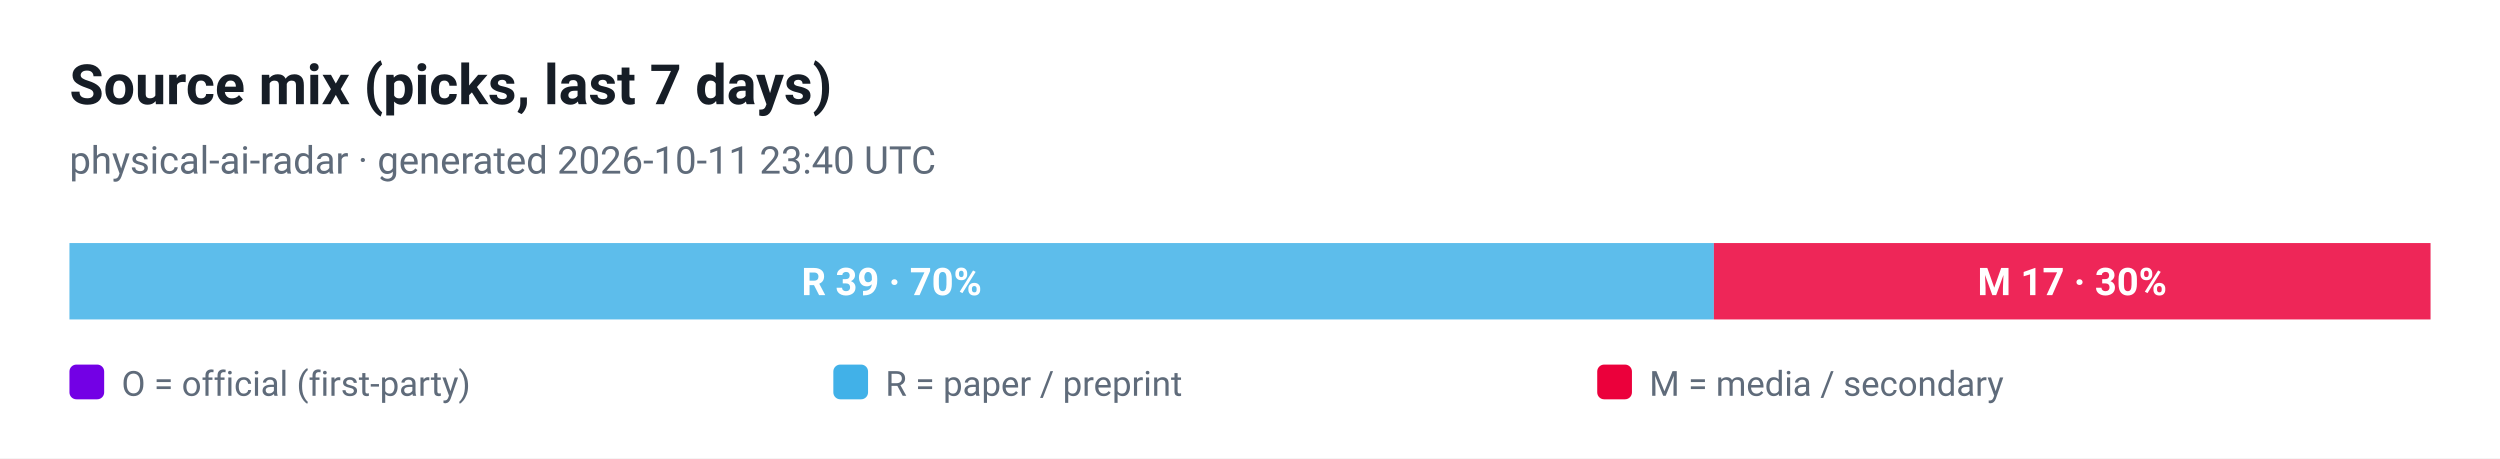
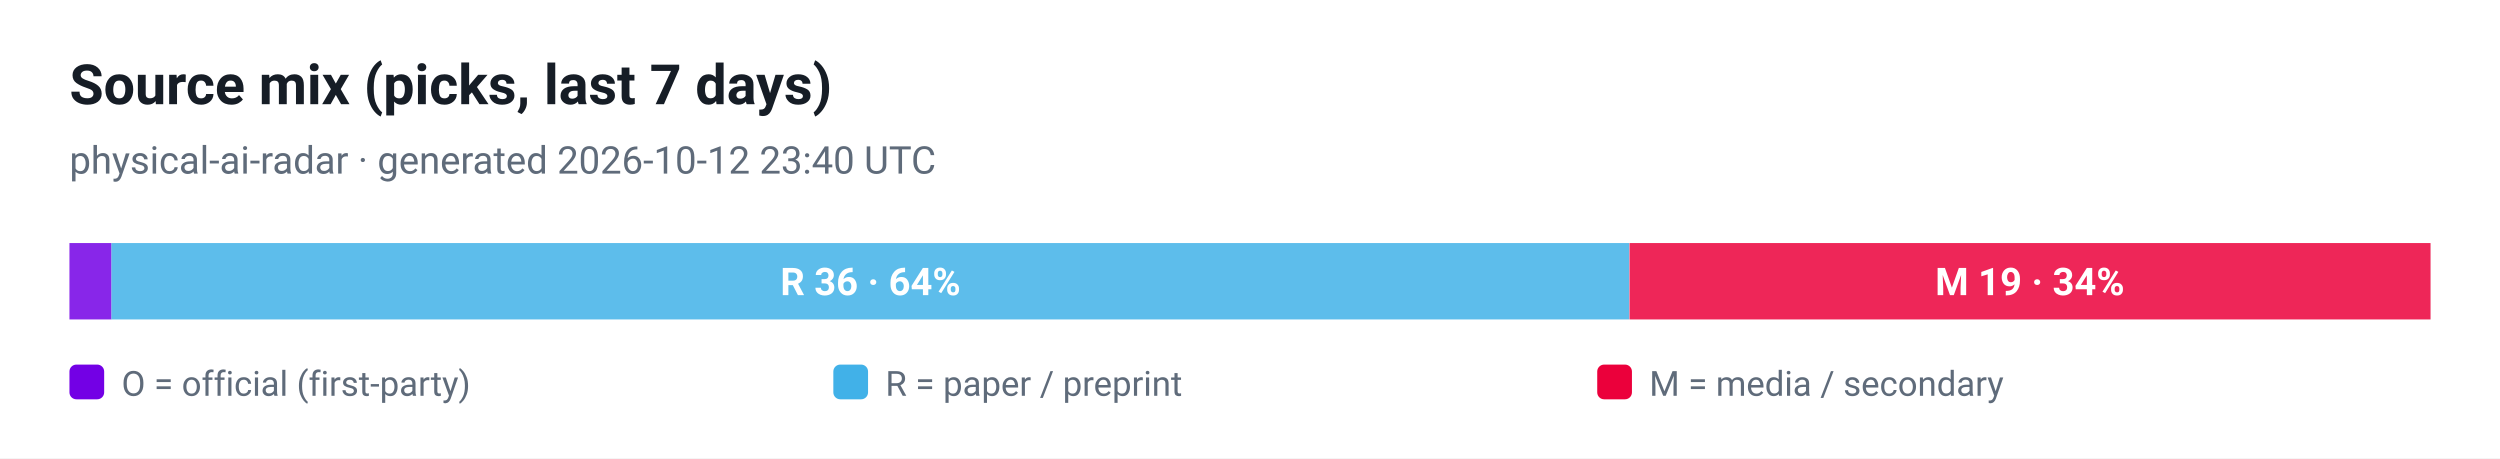
<svg xmlns="http://www.w3.org/2000/svg" viewBox="0 0 720 132" width="720" height="132" role="img" aria-label="Source mix (picks, last 7 days)">
  <style>
  .plate { fill: #ffffff }
  .ink { fill: #161d26 }
  .muted { fill: #5f6b7a }
  .grid { stroke: #e3e9ef }
  @media (prefers-color-scheme: dark) {
    .plate { fill: #0d1117 }
    .ink { fill: #e6edf3 }
    .muted { fill: #8b949e }
    .grid { stroke: #30363d }
  }
</style>
  <rect class="plate" width="720" height="132" />
  <text x="20" y="30" font-family="ui-sans-serif, -apple-system, 'Segoe UI', Roboto, Helvetica, Arial, sans-serif" font-size="16" font-weight="700" class="ink">Source mix (picks, last 7 days)</text>
-   <text x="20" y="50" font-family="ui-sans-serif, -apple-system, 'Segoe UI', Roboto, Helvetica, Arial, sans-serif" font-size="11" class="muted">physical-ai-radar · generated 2026-10-11 23:40 UTC</text>
-   <rect x="20.0" y="70" width="473.6" height="22" fill="#41b1e8" fill-opacity="0.85" />
-   <text x="256.8" y="85" text-anchor="middle" font-family="ui-sans-serif, -apple-system, 'Segoe UI', Roboto, Helvetica, Arial, sans-serif" font-size="11" font-weight="700" fill="#ffffff">R 39 · 70%</text>
-   <rect x="493.6" y="70" width="206.4" height="22" fill="#eb003b" fill-opacity="0.85" />
-   <text x="596.8" y="85" text-anchor="middle" font-family="ui-sans-serif, -apple-system, 'Segoe UI', Roboto, Helvetica, Arial, sans-serif" font-size="11" font-weight="700" fill="#ffffff">M 17 · 30%</text>
+   <text x="20" y="50" font-family="ui-sans-serif, -apple-system, 'Segoe UI', Roboto, Helvetica, Arial, sans-serif" font-size="11" class="muted">physical-ai-radar · generated 2026-10-12 23:40 UTC</text>
+   <rect x="20.0" y="70" width="12.1" height="22" fill="#7300e5" fill-opacity="0.85" />
+   <rect x="32.1" y="70" width="437.1" height="22" fill="#41b1e8" fill-opacity="0.85" />
+   <text x="250.7" y="85" text-anchor="middle" font-family="ui-sans-serif, -apple-system, 'Segoe UI', Roboto, Helvetica, Arial, sans-serif" font-size="11" font-weight="700" fill="#ffffff">R 36 · 64%</text>
+   <rect x="469.3" y="70" width="230.7" height="22" fill="#eb003b" fill-opacity="0.85" />
+   <text x="584.6" y="85" text-anchor="middle" font-family="ui-sans-serif, -apple-system, 'Segoe UI', Roboto, Helvetica, Arial, sans-serif" font-size="11" font-weight="700" fill="#ffffff">M 19 · 34%</text>
  <rect x="20" y="105" width="10" height="10" rx="2" fill="#7300e5" />
  <text x="35" y="114" font-family="ui-sans-serif, -apple-system, 'Segoe UI', Roboto, Helvetica, Arial, sans-serif" font-size="10" fill="#5f6b7a">O = official (first-party)</text>
  <rect x="240" y="105" width="10" height="10" rx="2" fill="#41b1e8" />
  <text x="255" y="114" font-family="ui-sans-serif, -apple-system, 'Segoe UI', Roboto, Helvetica, Arial, sans-serif" font-size="10" fill="#5f6b7a">R = paper / preprint</text>
  <rect x="460" y="105" width="10" height="10" rx="2" fill="#eb003b" />
  <text x="475" y="114" font-family="ui-sans-serif, -apple-system, 'Segoe UI', Roboto, Helvetica, Arial, sans-serif" font-size="10" fill="#5f6b7a">M = media / secondary</text>
</svg>
